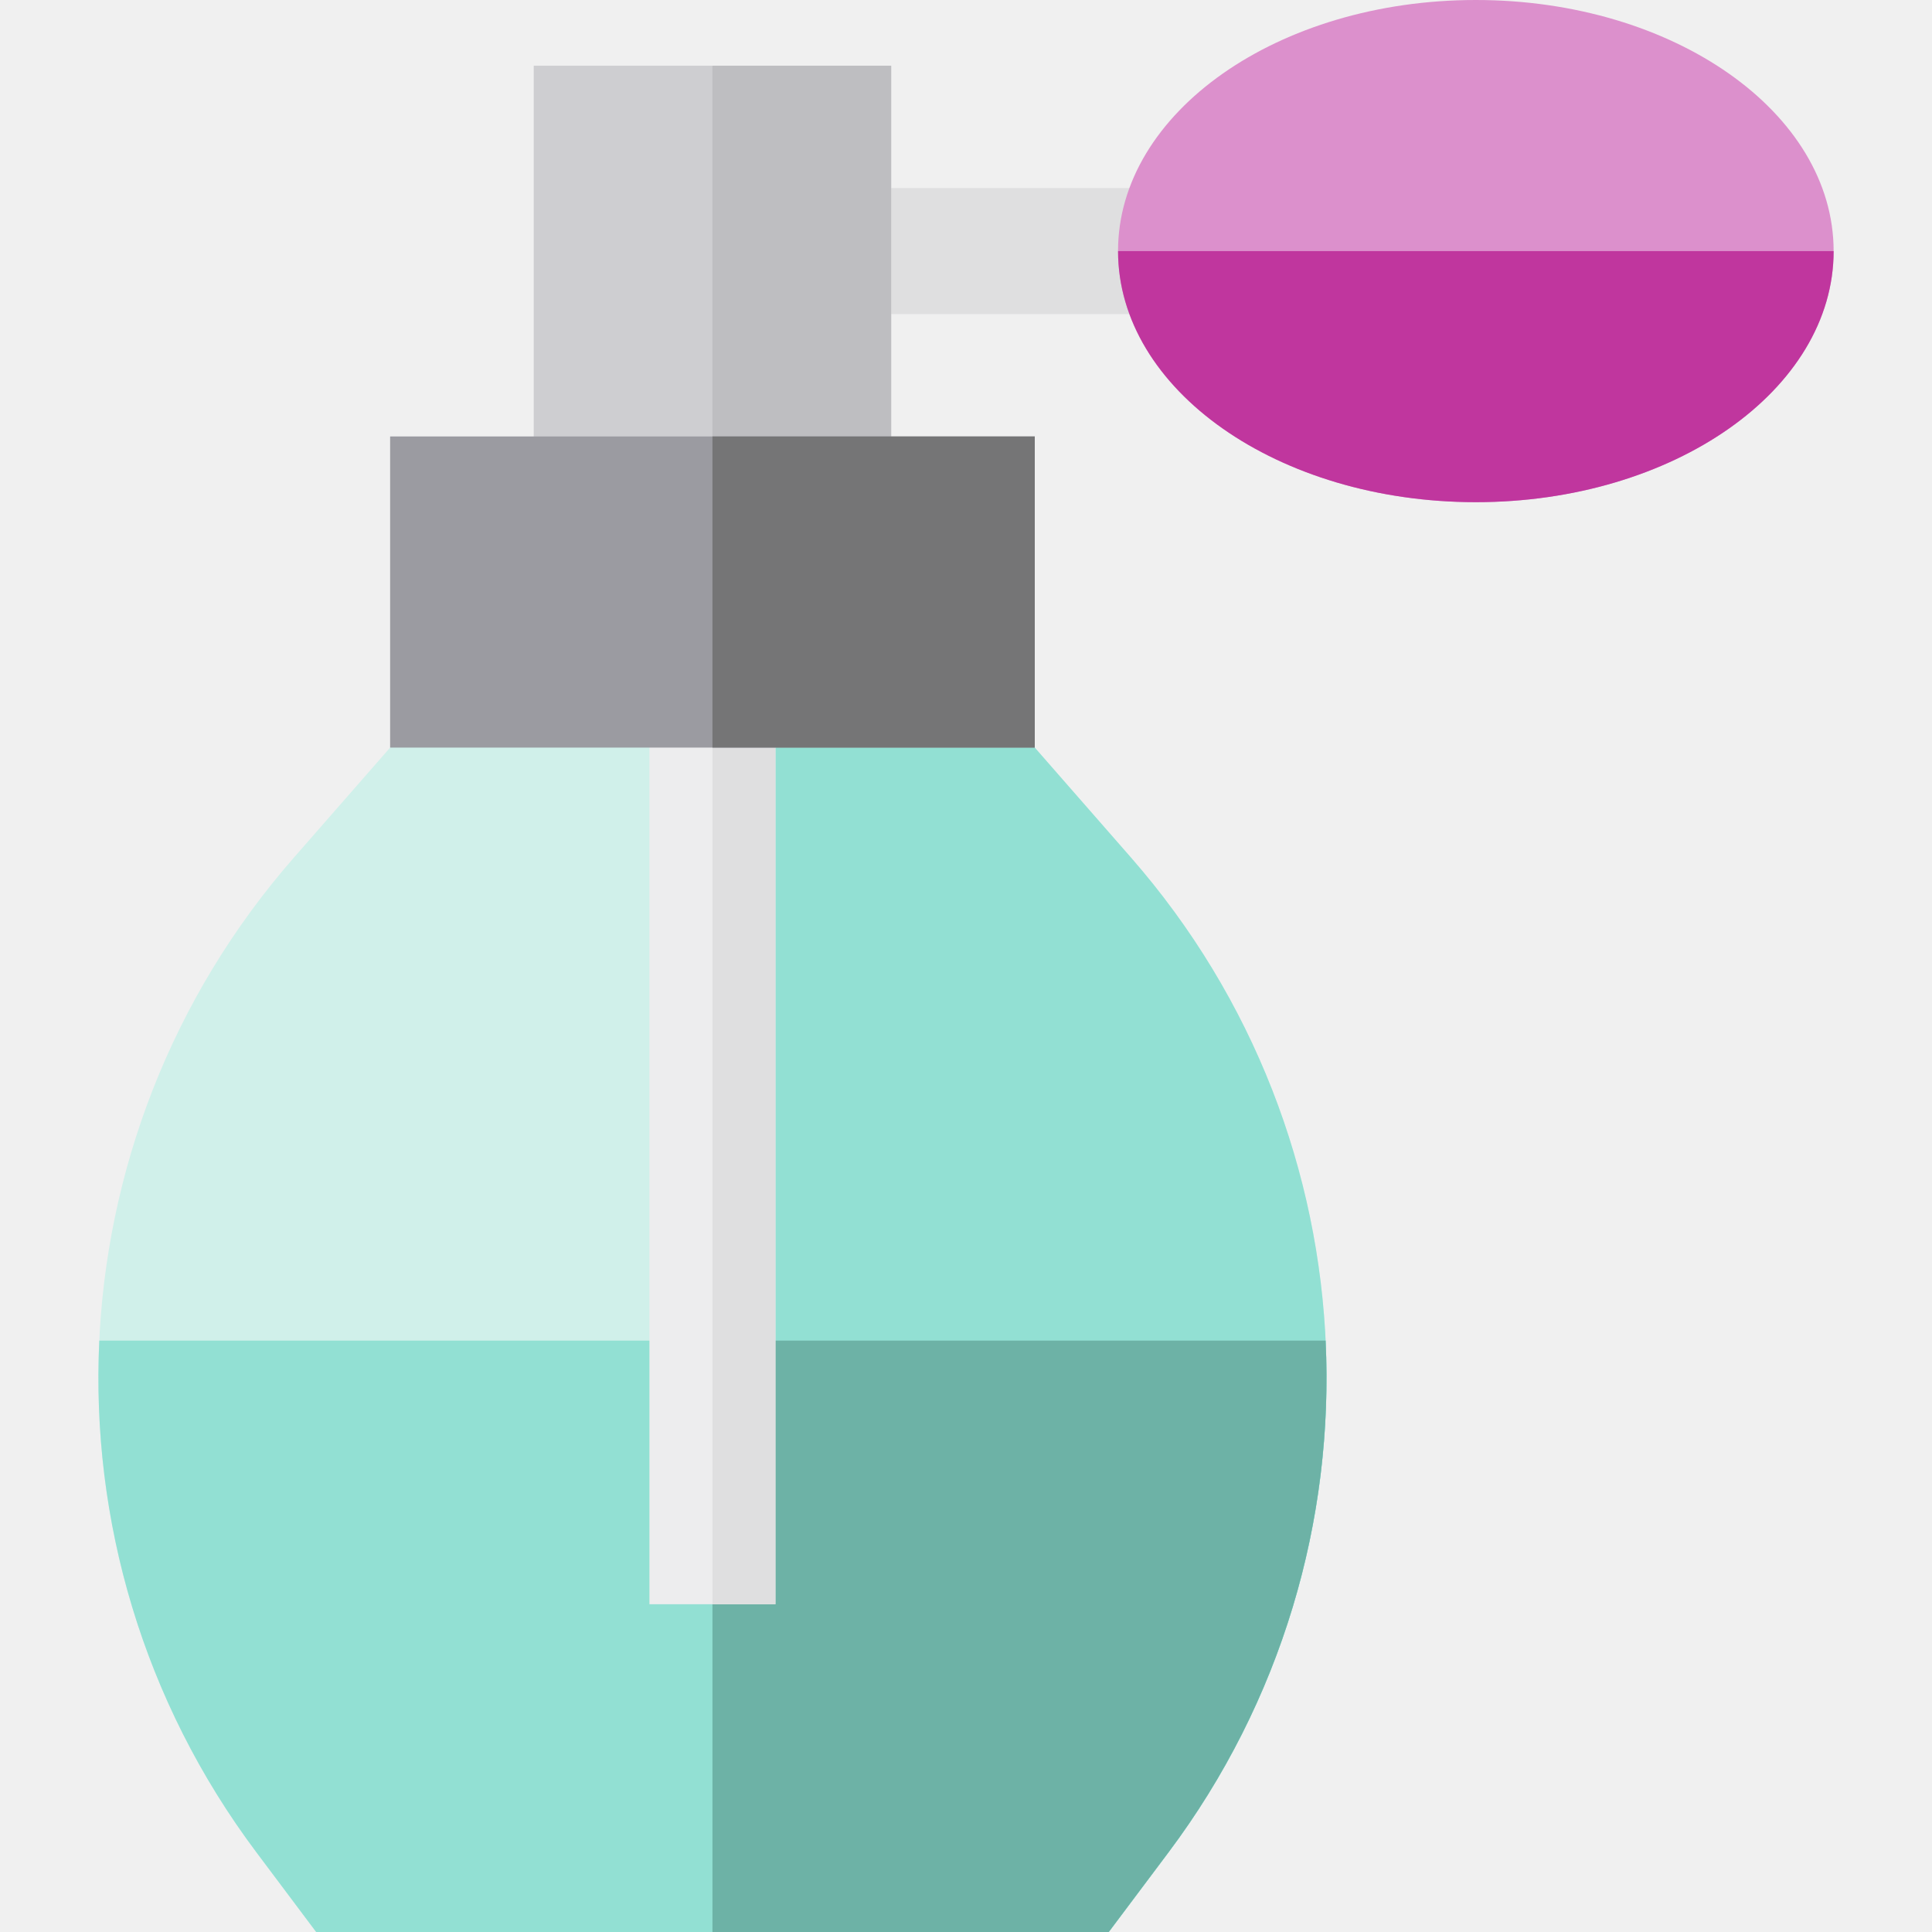
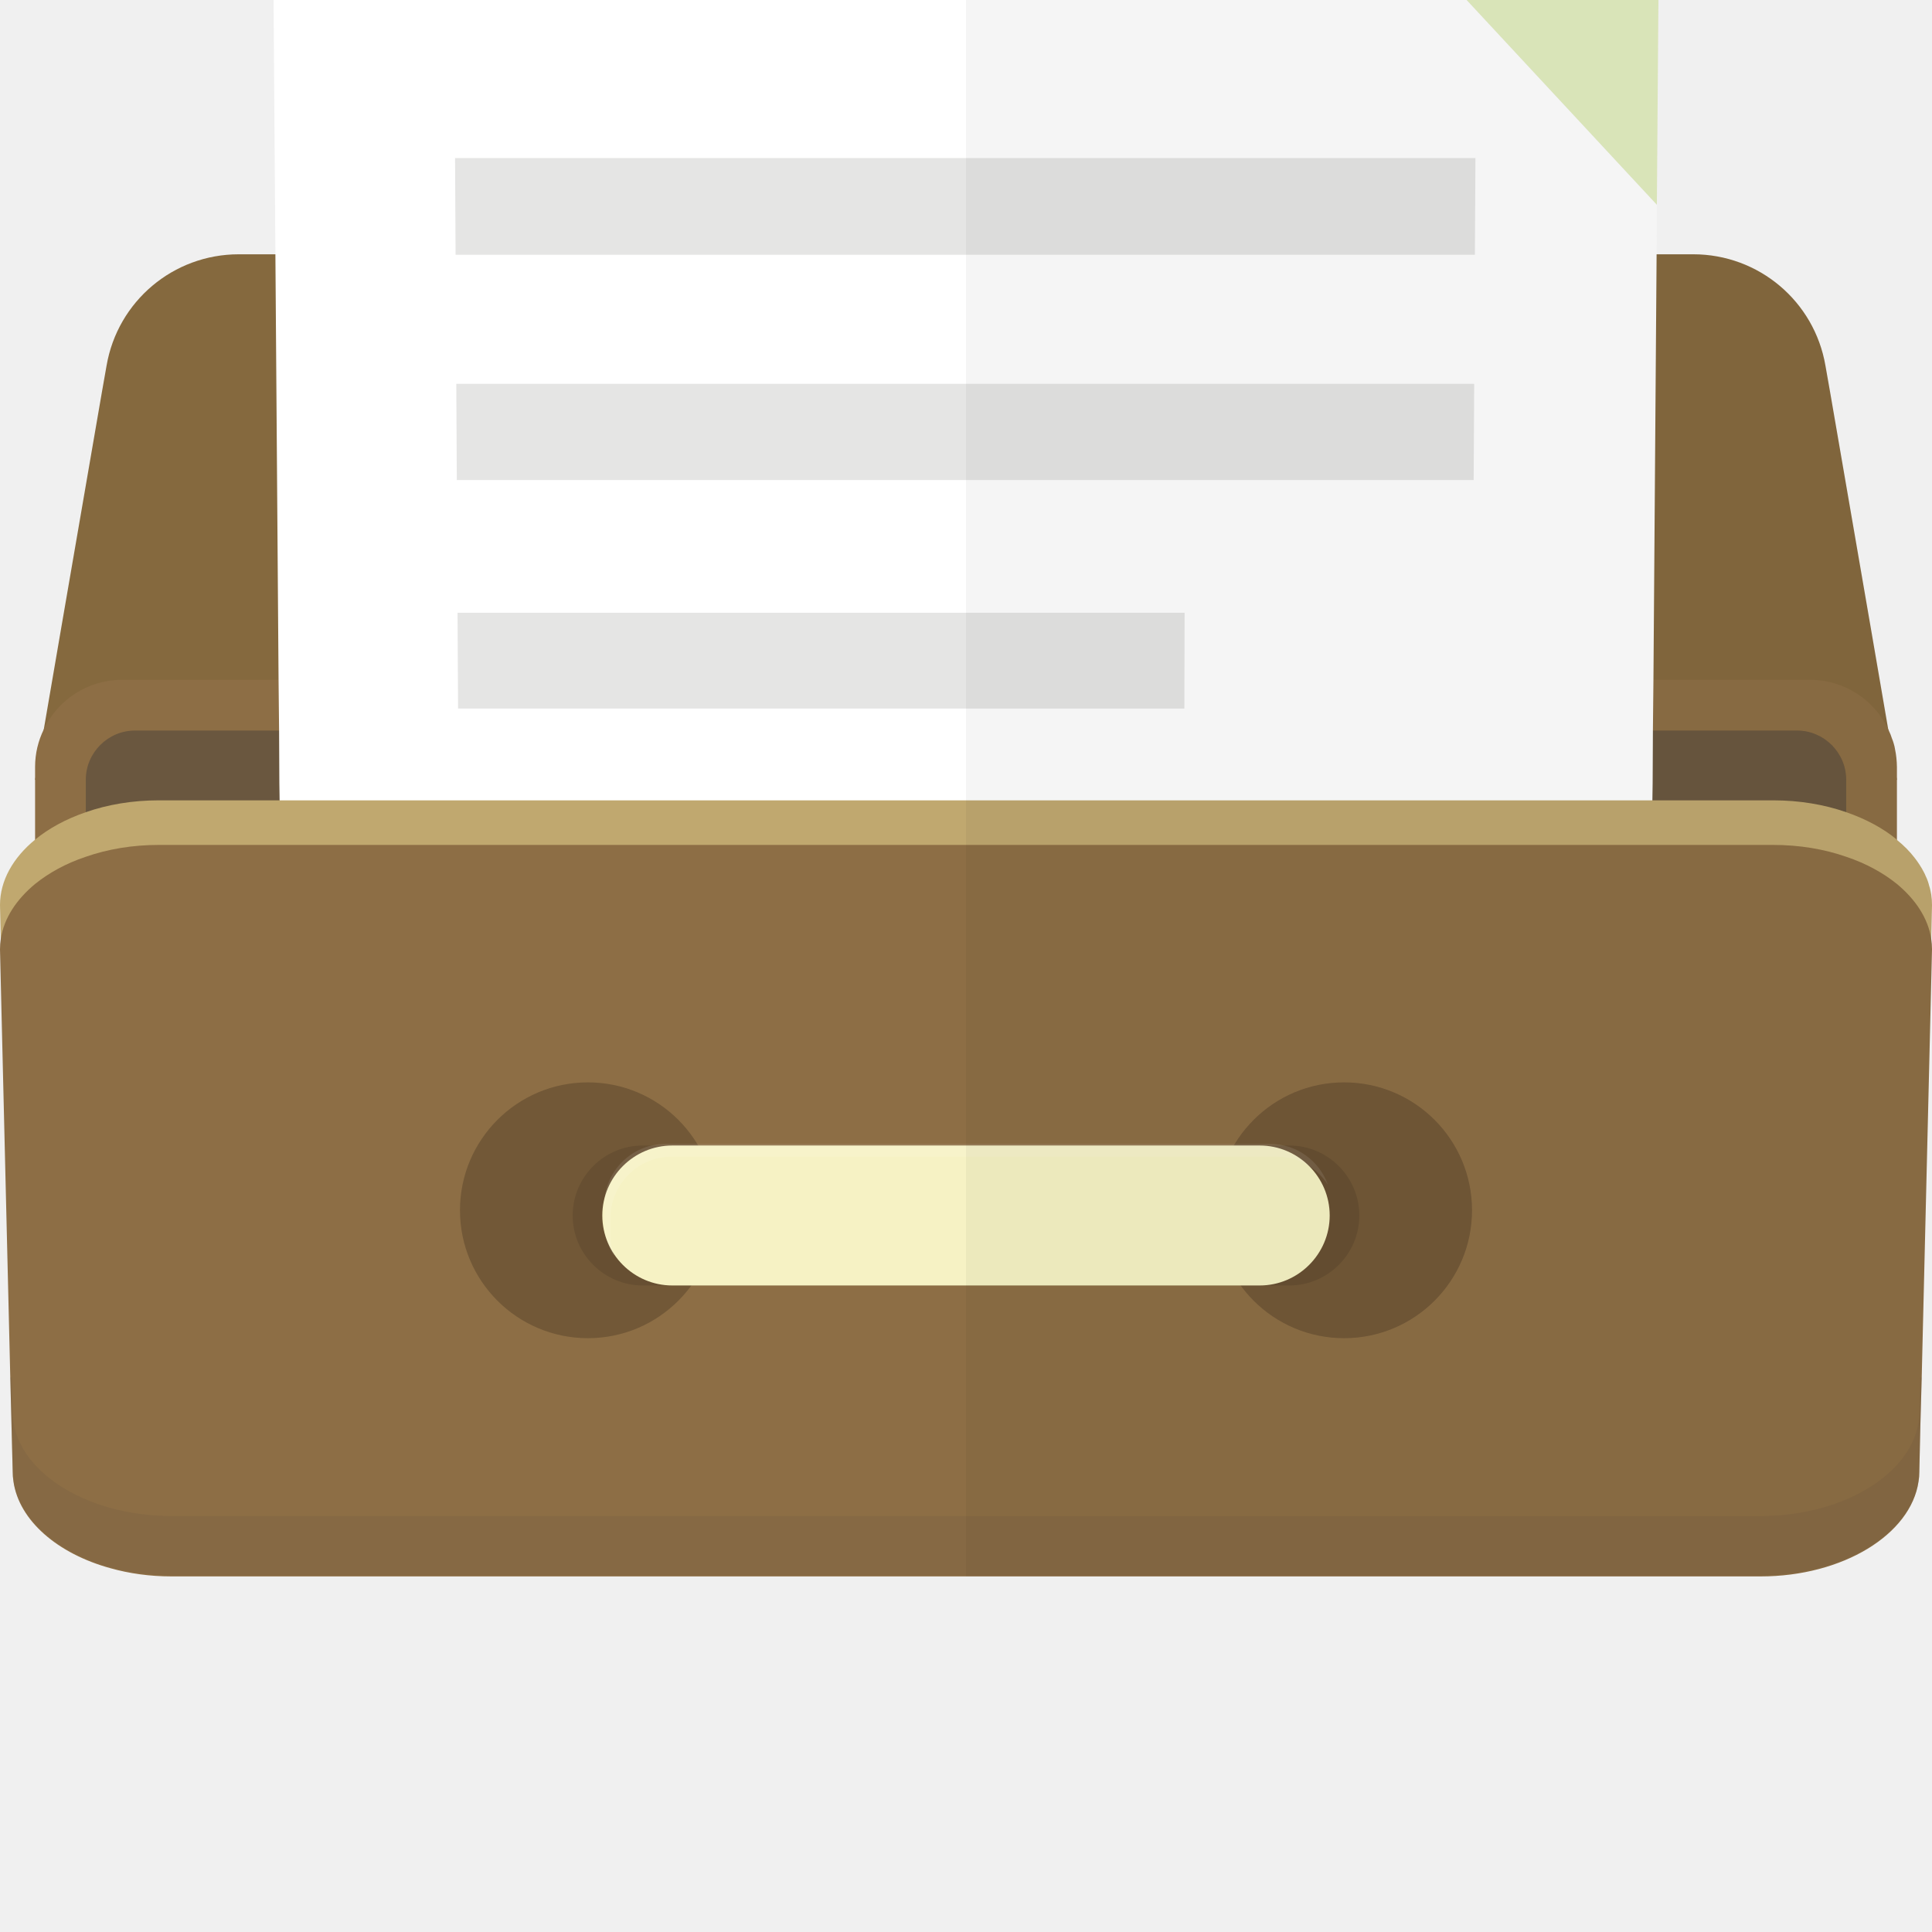
- <svg xmlns="http://www.w3.org/2000/svg" version="1.1" id="Layer_1" x="0px" y="0px" viewBox="0 0 512 512" style="enable-background:new 0 0 512 512;" xml:space="preserve">
-   <rect x="219.88" y="49.844" style="fill:#DFDFE0;" width="99.473" height="33.391" />
-   <polygon style="fill:#CECED1;" points="188.807,163.76 141.447,163.76 141.447,17.417 188.807,17.417 236.167,17.417   236.167,163.76 " />
-   <polygon style="fill:#BEBEC1;" points="212.487,163.76 188.807,163.76 188.807,17.417 212.487,17.417 236.167,17.417   236.167,163.76 " />
-   <path style="fill:#D0F0EA;" d="M293.832,512H83.784l-15.821-21.098c-59.385-79.191-55.245-189.138,9.929-263.638l25.496-29.145  c0,0,19.782-24.621,85.419-24.621s85.419,24.621,85.419,24.621l25.496,29.145c65.173,74.499,69.315,184.447,9.929,263.638  L293.832,512z" />
+ <svg xmlns="http://www.w3.org/2000/svg" height="800px" width="800px" version="1.1" id="_x36_" viewBox="0 0 512 512" xml:space="preserve">
  <g>
-     <path style="fill:#92E0D3;" d="M299.723,227.266l-25.496-29.145c0,0-19.782-24.621-85.419-24.621V512h105.023l15.821-21.098   C369.038,411.713,364.896,301.765,299.723,227.266z" />
-     <path style="fill:#92E0D3;" d="M26.316,355.272c-2.247,47.363,11.519,95.455,41.647,135.63L83.784,512h210.048l15.821-21.098   c30.128-40.175,43.894-88.267,41.647-135.63H26.316z" />
+     <g>
+       <g>
+         <path style="fill:#85693E;" d="M502.703,206.646l-13.423,0.21l-28.172,0.349l-23.139,0.35l-151.839,2.517v0.349l-13.422-0.14     l-13.422,0.14v-0.349l-3.286-0.07l-181.968-2.447l-23.139-0.35l-28.173-0.349l-13.422-0.21l2.307-13.352l4.754-27.683     l10.626-61.588l1.258-7.131C31.179,79.834,45.929,67.39,63.266,67.39h385.468c17.337,0,32.088,12.444,35.024,29.501l1.258,7.131     l10.626,61.588l4.754,27.683L502.703,206.646z" />
+         <path style="fill:#8D6E45;" d="M502.703,203.22v91.858c0,12.723-10.347,23.07-23.069,23.07H32.367     c-12.723,0-23.069-10.347-23.069-23.07V203.22c0-3.565,0.839-6.921,2.307-9.927c3.635-7.76,11.604-13.143,20.762-13.143h447.266     c9.158,0,17.127,5.383,20.762,13.143l0.07,0.07c0,0.07,0.07,0.14,0.07,0.21c0.349,0.699,0.629,1.398,0.839,2.097     c0.21,0.489,0.349,0.909,0.489,1.398c0.139,0.489,0.279,0.978,0.349,1.538c0.14,0.699,0.279,1.468,0.349,2.237     C502.633,201.612,502.703,202.451,502.703,203.22z" />
+         <path style="fill:#6A573F;" d="M476.219,193.601H35.781c-7.175,0-13.045,5.87-13.045,13.045v85.005     c0,7.175,5.87,13.045,13.045,13.045l440.438,0c7.175,0,13.045-5.87,13.045-13.045v-85.005     C489.264,199.471,483.394,193.601,476.219,193.601z" />
+         <g>
+           <polygon style="fill:#FFFFFF;" points="439.087,54.248 439.017,67.39 438.178,180.15 438.038,193.573 437.969,207.554       437.899,212.098 437.829,223.912 437.689,242.438 74.311,242.438 74.172,223.912 74.102,212.098 74.032,207.554 73.962,193.573       73.822,180.15 72.983,67.39 72.494,0 388.684,0     " />
+           <polygon style="fill:#E2EDBF;" points="439.506,0 439.437,7.55 439.087,54.248 388.684,0     " />
+           <g>
+             <polygon style="fill:#E5E5E4;" points="390.864,67.521 120.733,67.521 120.593,41.886 391.004,41.886      " />
+             <polygon style="fill:#E5E5E4;" points="390.537,127.224 121.061,127.224 120.921,101.713 390.676,101.713      " />
+             <polygon style="fill:#E5E5E4;" points="313.874,187.777 121.393,187.777 121.253,162.393 313.934,162.393      " />
+           </g>
+         </g>
+         <path style="fill:#C0A86F;" d="M512,239.852l-0.21,8.948l-2.796,116.256l-0.349,13.213c0,15.24-18.945,27.683-42.084,27.683     H45.44c-23.139,0-42.084-12.444-42.084-27.683l-0.35-13.213L0.21,248.799L0,239.852c0-6.501,3.495-12.583,9.298-17.337     c3.635-3.006,8.179-5.452,13.422-7.27c5.802-2.027,12.374-3.146,19.365-3.146h427.832c6.991,0,13.562,1.119,19.364,3.146     c5.243,1.818,9.787,4.264,13.423,7.27v0.07c1.818,1.468,3.425,3.076,4.754,4.824c0.419,0.559,0.839,1.119,1.188,1.678     c0.419,0.629,0.839,1.328,1.188,2.028c0.21,0.349,0.35,0.699,0.489,1.048c0.21,0.419,0.419,0.909,0.559,1.328     c0.14,0.419,0.28,0.839,0.349,1.189c0.28,0.769,0.419,1.608,0.559,2.377C511.93,237.964,512,238.873,512,239.852z" />
+         <path style="fill:#8D6E45;" d="M512,251.596l-2.726,113.459l-0.35,12.514l-0.279,12.234c0,0,0,0,0,0.07v0.14     c0,0.909-0.07,1.748-0.21,2.586c-2.028,14.052-20.063,25.167-41.875,25.167H45.44c-5.733,0-11.185-0.769-16.149-2.167     c-14.051-3.845-24.258-12.654-25.726-23c-0.14-0.909-0.21-1.818-0.21-2.796v-0.14l-0.629-24.608L0,251.596     c0-0.979,0.07-1.888,0.21-2.796c0.839-5.453,4.124-10.416,9.088-14.54c3.635-2.936,8.179-5.453,13.422-7.201     c5.802-2.027,12.374-3.146,19.365-3.146h427.832c6.991,0,13.562,1.119,19.364,3.146c5.243,1.748,9.787,4.264,13.423,7.201     c4.963,4.124,8.249,9.088,9.088,14.54C511.93,249.708,512,250.687,512,251.596z" />
+         <g>
+           <g>
+             <circle style="opacity:0.2;fill:#040000;" cx="155.796" cy="320.737" r="33.896" />
+             <circle style="opacity:0.2;fill:#040000;" cx="356.204" cy="320.737" r="33.896" />
+           </g>
+           <path style="opacity:0.1;fill:#040000;" d="M341.691,340.665H170.309c-10.201,0-18.547-8.346-18.547-18.547l0,0      c0-10.201,8.346-18.547,18.547-18.547h171.381c10.201,0,18.547,8.346,18.547,18.547l0,0      C360.238,332.319,351.892,340.665,341.691,340.665z" />
+           <path style="fill:#F6F2C4;" d="M333.835,340.665H178.165c-10.201,0-18.547-8.346-18.547-18.547l0,0      c0-10.201,8.346-18.547,18.547-18.547h155.671c10.201,0,18.547,8.346,18.547,18.547l0,0      C352.382,332.319,344.036,340.665,333.835,340.665z" />
+           <path style="opacity:0.1;fill:#FFFFFF;" d="M351.896,313.938c-2.895-4.461-7.928-7.423-13.617-7.423h-160.23      c-8.938,0-16.26,7.322-16.26,16.277v4.545c0,1.919,0.337,3.77,0.96,5.487c-1.666-2.559-2.643-5.588-2.643-8.854v-4.545      c0-8.955,7.322-16.277,16.26-16.277h160.23C343.614,303.148,349.64,307.659,351.896,313.938z" />
+         </g>
+       </g>
+       <path style="opacity:0.2;fill:#6A573F;" d="M509.274,365.055l-0.35,12.514l-0.279,12.234c0,0,0,0,0,0.07v0.14    c0,0.909-0.07,1.748-0.21,2.586c-2.167,13.911-20.203,24.887-41.875,24.887H45.44c-5.872,0-11.465-0.839-16.568-2.237    c-13.701-3.915-23.699-12.513-25.306-22.65c-0.14-0.909-0.21-1.818-0.21-2.796v-0.14l-0.629-24.608h0.419l0.21,9.018    c0,15.24,18.945,27.683,42.084,27.683H466.56c23.139,0,42.084-12.443,42.084-27.683l0.21-9.018H509.274z" />
+     </g>
+     <path style="opacity:0.04;fill:#040000;" d="M511.79,248.799c0.14,0.909,0.21,1.888,0.21,2.796l-2.796,113.459l-0.28,12.514   l-0.279,12.234c0,0,0,0,0,0.07v0.14c0,0.909-0.07,1.748-0.21,2.586c-2.028,14.052-20.063,25.167-41.875,25.167H256V0h183.506   l-0.069,7.55l-0.35,46.698l-0.07,13.142h9.717c17.337,0,32.088,12.444,35.024,29.501l1.258,7.131l10.626,61.588l4.824,27.753   c0,0.07,0.07,0.14,0.07,0.21c0.349,0.699,0.629,1.398,0.839,2.097c0.21,0.489,0.349,0.909,0.489,1.398   c0.139,0.489,0.279,0.978,0.349,1.538c0.14,0.769,0.279,1.538,0.349,2.237c0.07,0.769,0.14,1.608,0.14,2.377v19.364   c1.818,1.468,3.425,3.076,4.754,4.824c0.419,0.559,0.839,1.119,1.188,1.678c0.419,0.629,0.839,1.328,1.188,2.028   c0.21,0.349,0.35,0.699,0.489,1.048c0.21,0.419,0.419,0.909,0.559,1.328c0.14,0.419,0.28,0.839,0.349,1.189   c0.28,0.769,0.419,1.608,0.559,2.377c0.14,0.909,0.21,1.818,0.21,2.797L511.79,248.799z" />
  </g>
-   <path style="fill:#6DB2A6;" d="M188.807,355.272V512h105.023l15.821-21.098c30.128-40.175,43.894-88.267,41.647-135.63H188.807z" />
-   <rect x="172.108" y="178.822" style="fill:#EDEDEE;" width="33.391" height="246.317" />
-   <rect x="188.804" y="178.822" style="fill:#DFDFE0;" width="16.696" height="246.317" />
-   <polygon style="fill:#9B9BA1;" points="188.807,115.664 103.388,115.664 103.388,198.121 188.807,198.121 274.227,198.121   274.227,115.664 " />
-   <polygon style="fill:#757576;" points="231.517,115.664 188.807,115.664 188.807,198.121 231.517,198.121 274.227,198.121   274.227,115.664 " />
-   <ellipse style="fill:#DC90CC;" cx="391.111" cy="66.54" rx="94.82" ry="66.54" />
-   <path style="fill:#C0369E;" d="M485.928,66.54c0,36.749-42.45,66.54-94.815,66.54s-94.815-29.792-94.815-66.54  C319.355,66.54,444.988,66.54,485.928,66.54z" />
-   <g>
- </g>
-   <g>
- </g>
-   <g>
- </g>
-   <g>
- </g>
-   <g>
- </g>
-   <g>
- </g>
-   <g>
- </g>
-   <g>
- </g>
-   <g>
- </g>
-   <g>
- </g>
-   <g>
- </g>
-   <g>
- </g>
-   <g>
- </g>
-   <g>
- </g>
-   <g>
- </g>
</svg>
